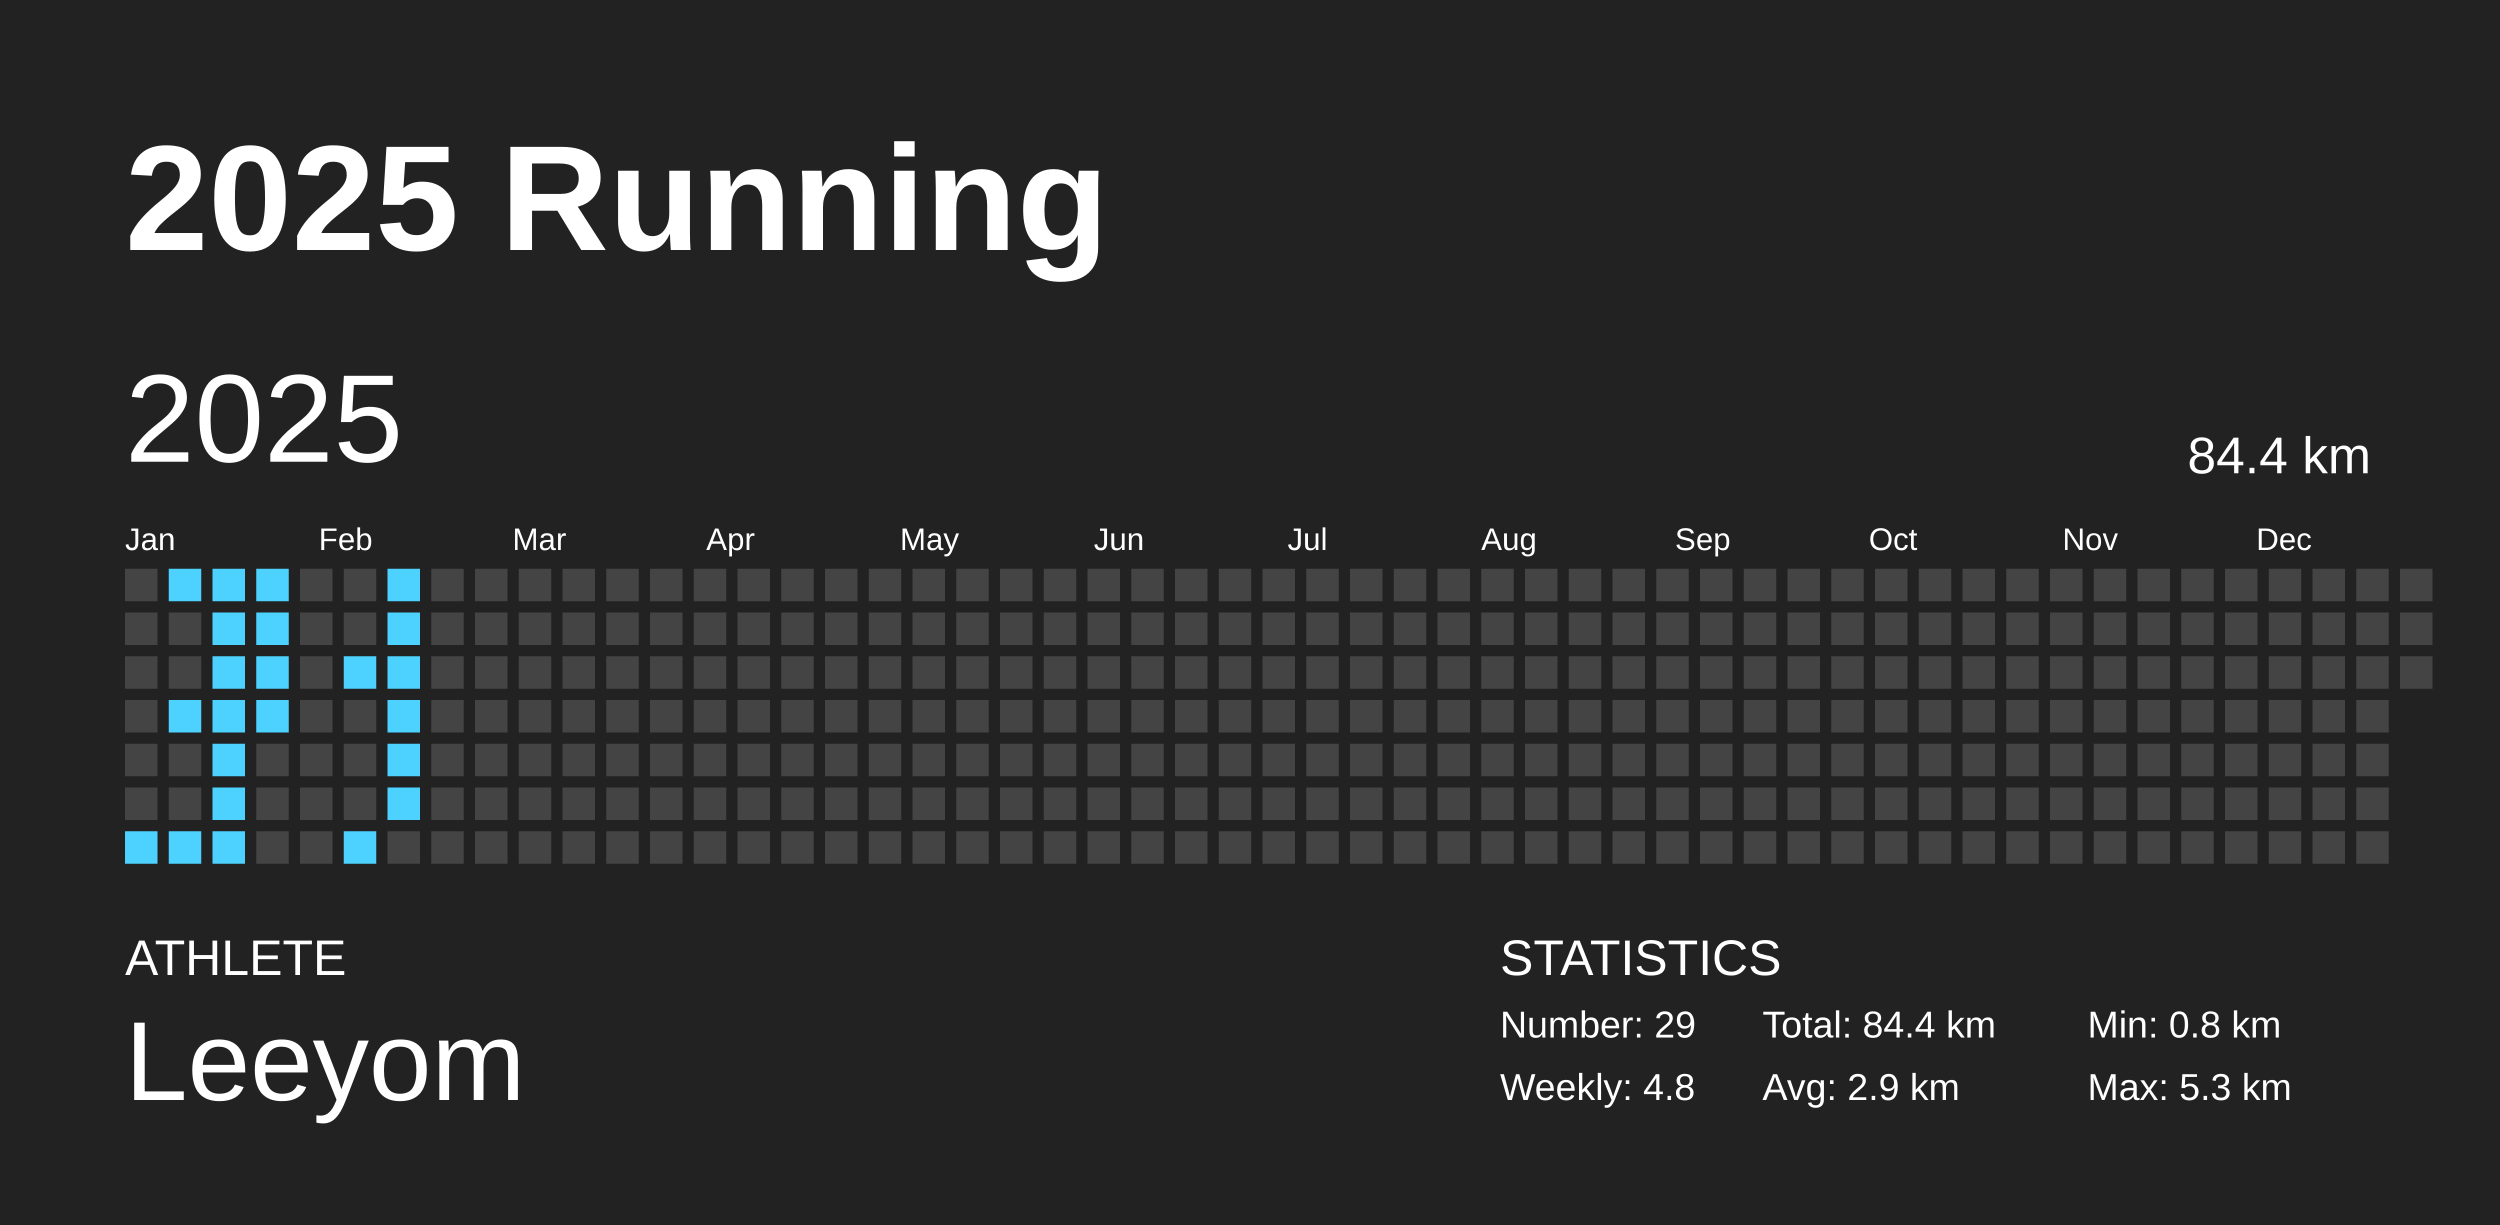
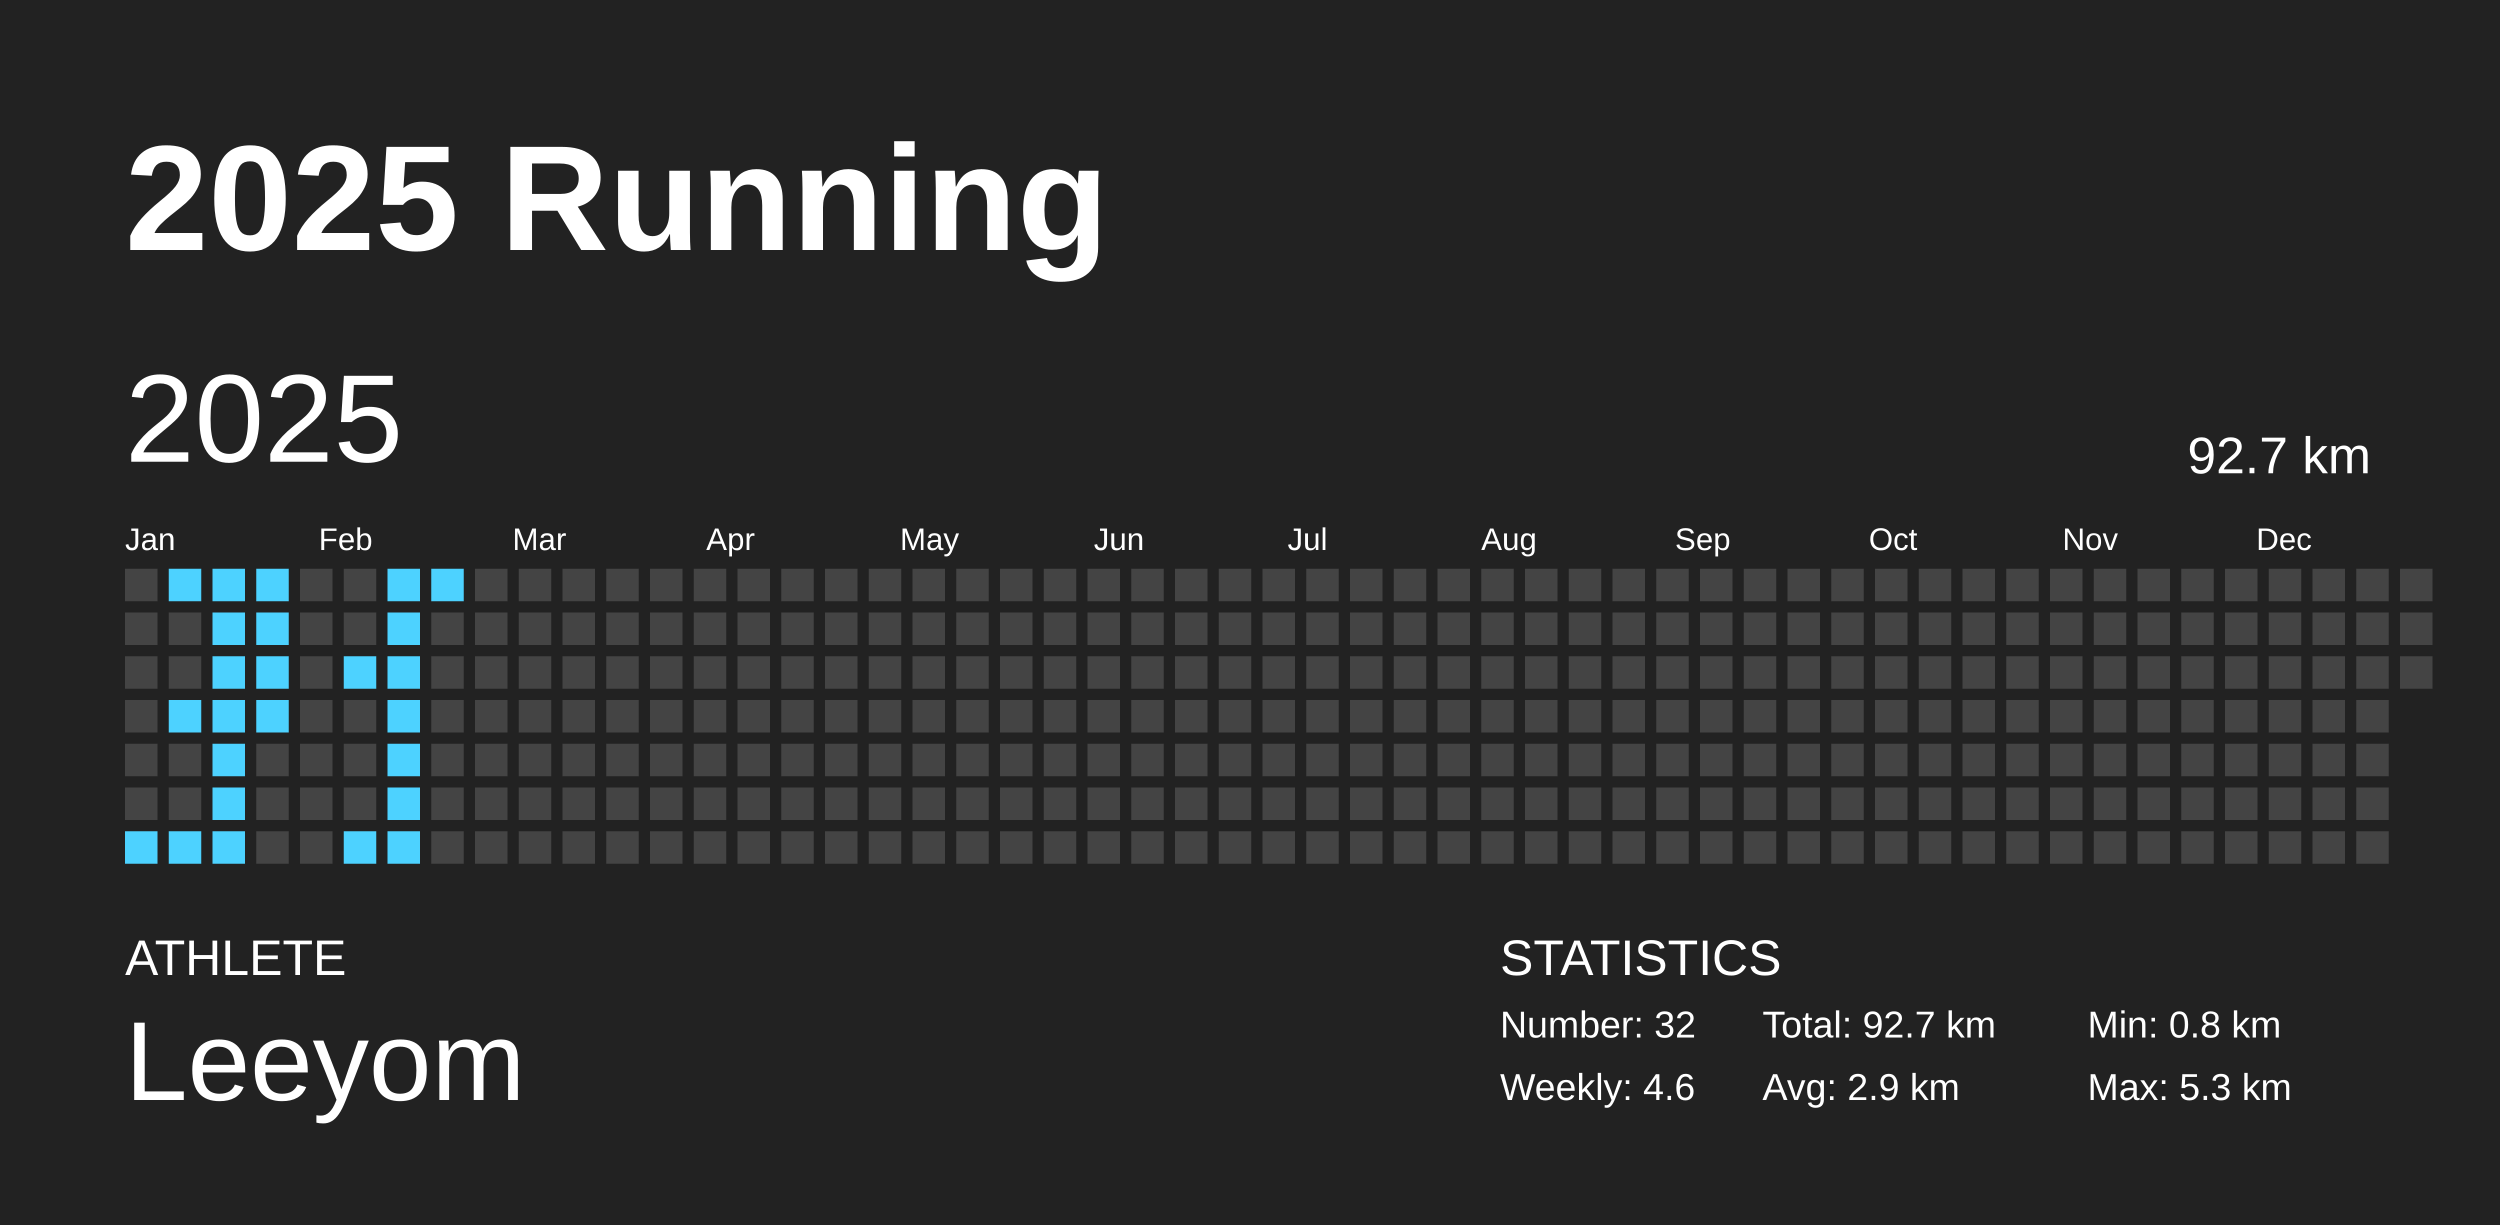
<svg xmlns="http://www.w3.org/2000/svg" baseProfile="full" height="98mm" version="1.1" viewBox="0,0,200,98" width="200mm">
  <defs />
  <rect fill="#222222" height="98" width="200" x="0" y="0" />
  <text fill="#FFFFFF" style="font-size:12px; font-family:Arial; font-weight:bold;" x="10" y="20">2025 Running</text>
  <text fill="#FFFFFF" style="font-size:4px; font-family:Arial" x="10" y="78">ATHLETE</text>
  <text fill="#FFFFFF" style="font-size:9px; font-family:Arial" x="10" y="88">Leeyom</text>
  <text fill="#FFFFFF" style="font-size:4px; font-family:Arial" x="120" y="78">STATISTICS</text>
-   <text fill="#FFFFFF" style="font-size:3px; font-family:Arial" x="120" y="83">Number: 29</text>
-   <text fill="#FFFFFF" style="font-size:3px; font-family:Arial" x="120" y="88">Weekly: 4.8</text>
-   <text fill="#FFFFFF" style="font-size:3px; font-family:Arial" x="141" y="83">Total: 84.4 km</text>
+   <text fill="#FFFFFF" style="font-size:3px; font-family:Arial" x="120" y="83">Number: 32</text>
+   <text fill="#FFFFFF" style="font-size:3px; font-family:Arial" x="120" y="88">Weekly: 4.6</text>
+   <text fill="#FFFFFF" style="font-size:3px; font-family:Arial" x="141" y="83">Total: 92.7 km</text>
  <text fill="#FFFFFF" style="font-size:3px; font-family:Arial" x="141" y="88">Avg: 2.9 km</text>
  <text fill="#FFFFFF" style="font-size:3px; font-family:Arial" x="167" y="83">Min: 0.8 km</text>
  <text fill="#FFFFFF" style="font-size:3px; font-family:Arial" x="167" y="88">Max: 5.3 km</text>
  <text dominant-baseline="hanging" fill="#FFFFFF" style="font-size:10.0px; font-family:Arial;" x="10" y="30">2025</text>
-   <text dominant-baseline="hanging" fill="#FFFFFF" style="font-size:4.125px; font-family:Arial;" x="175" y="35">84.4 km</text>
+   <text dominant-baseline="hanging" fill="#FFFFFF" style="font-size:4.125px; font-family:Arial;" x="175" y="35">92.7 km</text>
  <text fill="#FFFFFF" style="font-size:2.5px; font-family:Arial" x="10.0" y="44">Jan</text>
  <text fill="#FFFFFF" style="font-size:2.5px; font-family:Arial" x="25.5" y="44">Feb</text>
  <text fill="#FFFFFF" style="font-size:2.5px; font-family:Arial" x="41.0" y="44">Mar</text>
  <text fill="#FFFFFF" style="font-size:2.5px; font-family:Arial" x="56.5" y="44">Apr</text>
  <text fill="#FFFFFF" style="font-size:2.5px; font-family:Arial" x="72.0" y="44">May</text>
  <text fill="#FFFFFF" style="font-size:2.5px; font-family:Arial" x="87.5" y="44">Jun</text>
  <text fill="#FFFFFF" style="font-size:2.5px; font-family:Arial" x="103.0" y="44">Jul</text>
  <text fill="#FFFFFF" style="font-size:2.5px; font-family:Arial" x="118.5" y="44">Aug</text>
  <text fill="#FFFFFF" style="font-size:2.5px; font-family:Arial" x="134.0" y="44">Sep</text>
  <text fill="#FFFFFF" style="font-size:2.5px; font-family:Arial" x="149.5" y="44">Oct</text>
  <text fill="#FFFFFF" style="font-size:2.5px; font-family:Arial" x="165.0" y="44">Nov</text>
  <text fill="#FFFFFF" style="font-size:2.5px; font-family:Arial" x="180.5" y="44">Dec</text>
  <rect fill="#444444" height="2.6" width="2.6" x="10.0" y="45.5" />
  <rect fill="#444444" height="2.6" width="2.6" x="10.0" y="49.0" />
  <rect fill="#444444" height="2.6" width="2.6" x="10.0" y="52.5" />
  <rect fill="#444444" height="2.6" width="2.6" x="10.0" y="56.0" />
  <rect fill="#444444" height="2.6" width="2.6" x="10.0" y="59.5" />
  <rect fill="#444444" height="2.6" width="2.6" x="10.0" y="63.0" />
  <rect fill="#4dd2ff" height="2.6" width="2.6" x="10.0" y="66.5" />
  <rect fill="#4dd2ff" height="2.6" width="2.6" x="13.5" y="45.5" />
  <rect fill="#444444" height="2.6" width="2.6" x="13.5" y="49.0" />
  <rect fill="#444444" height="2.6" width="2.6" x="13.5" y="52.5" />
  <rect fill="#4dd2ff" height="2.6" width="2.6" x="13.5" y="56.0" />
  <rect fill="#444444" height="2.6" width="2.6" x="13.5" y="59.5" />
  <rect fill="#444444" height="2.6" width="2.6" x="13.5" y="63.0" />
  <rect fill="#4dd2ff" height="2.6" width="2.6" x="13.5" y="66.5" />
  <rect fill="#4dd2ff" height="2.6" width="2.6" x="17.0" y="45.5" />
  <rect fill="#4dd2ff" height="2.6" width="2.6" x="17.0" y="49.0" />
  <rect fill="#4dd2ff" height="2.6" width="2.6" x="17.0" y="52.5" />
  <rect fill="#4dd2ff" height="2.6" width="2.6" x="17.0" y="56.0" />
  <rect fill="#4dd2ff" height="2.6" width="2.6" x="17.0" y="59.5" />
  <rect fill="#4dd2ff" height="2.6" width="2.6" x="17.0" y="63.0" />
  <rect fill="#4dd2ff" height="2.6" width="2.6" x="17.0" y="66.5" />
  <rect fill="#4dd2ff" height="2.6" width="2.6" x="20.5" y="45.5" />
  <rect fill="#4dd2ff" height="2.6" width="2.6" x="20.5" y="49.0" />
  <rect fill="#4dd2ff" height="2.6" width="2.6" x="20.5" y="52.5" />
  <rect fill="#4dd2ff" height="2.6" width="2.6" x="20.5" y="56.0" />
  <rect fill="#444444" height="2.6" width="2.6" x="20.5" y="59.5" />
  <rect fill="#444444" height="2.6" width="2.6" x="20.5" y="63.0" />
  <rect fill="#444444" height="2.6" width="2.6" x="20.5" y="66.5" />
  <rect fill="#444444" height="2.6" width="2.6" x="24.0" y="45.5" />
  <rect fill="#444444" height="2.6" width="2.6" x="24.0" y="49.0" />
  <rect fill="#444444" height="2.6" width="2.6" x="24.0" y="52.5" />
  <rect fill="#444444" height="2.6" width="2.6" x="24.0" y="56.0" />
  <rect fill="#444444" height="2.6" width="2.6" x="24.0" y="59.5" />
  <rect fill="#444444" height="2.6" width="2.6" x="24.0" y="63.0" />
  <rect fill="#444444" height="2.6" width="2.6" x="24.0" y="66.5" />
  <rect fill="#444444" height="2.6" width="2.6" x="27.5" y="45.5" />
  <rect fill="#444444" height="2.6" width="2.6" x="27.5" y="49.0" />
  <rect fill="#4dd2ff" height="2.6" width="2.6" x="27.5" y="52.5" />
  <rect fill="#444444" height="2.6" width="2.6" x="27.5" y="56.0" />
  <rect fill="#444444" height="2.6" width="2.6" x="27.5" y="59.5" />
  <rect fill="#444444" height="2.6" width="2.6" x="27.5" y="63.0" />
  <rect fill="#4dd2ff" height="2.6" width="2.6" x="27.5" y="66.5" />
  <rect fill="#4dd2ff" height="2.6" width="2.6" x="31.0" y="45.5" />
  <rect fill="#4dd2ff" height="2.6" width="2.6" x="31.0" y="49.0" />
  <rect fill="#4dd2ff" height="2.6" width="2.6" x="31.0" y="52.5" />
  <rect fill="#4dd2ff" height="2.6" width="2.6" x="31.0" y="56.0" />
  <rect fill="#4dd2ff" height="2.6" width="2.6" x="31.0" y="59.5" />
  <rect fill="#4dd2ff" height="2.6" width="2.6" x="31.0" y="63.0" />
-   <rect fill="#444444" height="2.6" width="2.6" x="31.0" y="66.5" />
-   <rect fill="#444444" height="2.6" width="2.6" x="34.5" y="45.5" />
+   <rect fill="#4dd2ff" height="2.6" width="2.6" x="31.0" y="66.5" />
+   <rect fill="#4dd2ff" height="2.6" width="2.6" x="34.5" y="45.5" />
  <rect fill="#444444" height="2.6" width="2.6" x="34.5" y="49.0" />
  <rect fill="#444444" height="2.6" width="2.6" x="34.5" y="52.5" />
  <rect fill="#444444" height="2.6" width="2.6" x="34.5" y="56.0" />
  <rect fill="#444444" height="2.6" width="2.6" x="34.5" y="59.5" />
  <rect fill="#444444" height="2.6" width="2.6" x="34.5" y="63.0" />
  <rect fill="#444444" height="2.6" width="2.6" x="34.5" y="66.5" />
  <rect fill="#444444" height="2.6" width="2.6" x="38.0" y="45.5" />
  <rect fill="#444444" height="2.6" width="2.6" x="38.0" y="49.0" />
  <rect fill="#444444" height="2.6" width="2.6" x="38.0" y="52.5" />
  <rect fill="#444444" height="2.6" width="2.6" x="38.0" y="56.0" />
  <rect fill="#444444" height="2.6" width="2.6" x="38.0" y="59.5" />
  <rect fill="#444444" height="2.6" width="2.6" x="38.0" y="63.0" />
  <rect fill="#444444" height="2.6" width="2.6" x="38.0" y="66.5" />
  <rect fill="#444444" height="2.6" width="2.6" x="41.5" y="45.5" />
  <rect fill="#444444" height="2.6" width="2.6" x="41.5" y="49.0" />
  <rect fill="#444444" height="2.6" width="2.6" x="41.5" y="52.5" />
  <rect fill="#444444" height="2.6" width="2.6" x="41.5" y="56.0" />
  <rect fill="#444444" height="2.6" width="2.6" x="41.5" y="59.5" />
  <rect fill="#444444" height="2.6" width="2.6" x="41.5" y="63.0" />
  <rect fill="#444444" height="2.6" width="2.6" x="41.5" y="66.5" />
  <rect fill="#444444" height="2.6" width="2.6" x="45.0" y="45.5" />
  <rect fill="#444444" height="2.6" width="2.6" x="45.0" y="49.0" />
  <rect fill="#444444" height="2.6" width="2.6" x="45.0" y="52.5" />
  <rect fill="#444444" height="2.6" width="2.6" x="45.0" y="56.0" />
  <rect fill="#444444" height="2.6" width="2.6" x="45.0" y="59.5" />
  <rect fill="#444444" height="2.6" width="2.6" x="45.0" y="63.0" />
  <rect fill="#444444" height="2.6" width="2.6" x="45.0" y="66.5" />
  <rect fill="#444444" height="2.6" width="2.6" x="48.5" y="45.5" />
  <rect fill="#444444" height="2.6" width="2.6" x="48.5" y="49.0" />
  <rect fill="#444444" height="2.6" width="2.6" x="48.5" y="52.5" />
  <rect fill="#444444" height="2.6" width="2.6" x="48.5" y="56.0" />
  <rect fill="#444444" height="2.6" width="2.6" x="48.5" y="59.5" />
  <rect fill="#444444" height="2.6" width="2.6" x="48.5" y="63.0" />
  <rect fill="#444444" height="2.6" width="2.6" x="48.5" y="66.5" />
  <rect fill="#444444" height="2.6" width="2.6" x="52.0" y="45.5" />
  <rect fill="#444444" height="2.6" width="2.6" x="52.0" y="49.0" />
  <rect fill="#444444" height="2.6" width="2.6" x="52.0" y="52.5" />
  <rect fill="#444444" height="2.6" width="2.6" x="52.0" y="56.0" />
  <rect fill="#444444" height="2.6" width="2.6" x="52.0" y="59.5" />
  <rect fill="#444444" height="2.6" width="2.6" x="52.0" y="63.0" />
  <rect fill="#444444" height="2.6" width="2.6" x="52.0" y="66.5" />
  <rect fill="#444444" height="2.6" width="2.6" x="55.5" y="45.5" />
  <rect fill="#444444" height="2.6" width="2.6" x="55.5" y="49.0" />
  <rect fill="#444444" height="2.6" width="2.6" x="55.5" y="52.5" />
  <rect fill="#444444" height="2.6" width="2.6" x="55.5" y="56.0" />
  <rect fill="#444444" height="2.6" width="2.6" x="55.5" y="59.5" />
  <rect fill="#444444" height="2.6" width="2.6" x="55.5" y="63.0" />
  <rect fill="#444444" height="2.6" width="2.6" x="55.5" y="66.5" />
  <rect fill="#444444" height="2.6" width="2.6" x="59.0" y="45.5" />
  <rect fill="#444444" height="2.6" width="2.6" x="59.0" y="49.0" />
  <rect fill="#444444" height="2.6" width="2.6" x="59.0" y="52.5" />
  <rect fill="#444444" height="2.6" width="2.6" x="59.0" y="56.0" />
  <rect fill="#444444" height="2.6" width="2.6" x="59.0" y="59.5" />
  <rect fill="#444444" height="2.6" width="2.6" x="59.0" y="63.0" />
  <rect fill="#444444" height="2.6" width="2.6" x="59.0" y="66.5" />
  <rect fill="#444444" height="2.6" width="2.6" x="62.5" y="45.5" />
  <rect fill="#444444" height="2.6" width="2.6" x="62.5" y="49.0" />
  <rect fill="#444444" height="2.6" width="2.6" x="62.5" y="52.5" />
  <rect fill="#444444" height="2.6" width="2.6" x="62.5" y="56.0" />
  <rect fill="#444444" height="2.6" width="2.6" x="62.5" y="59.5" />
  <rect fill="#444444" height="2.6" width="2.6" x="62.5" y="63.0" />
  <rect fill="#444444" height="2.6" width="2.6" x="62.5" y="66.5" />
  <rect fill="#444444" height="2.6" width="2.6" x="66.0" y="45.5" />
  <rect fill="#444444" height="2.6" width="2.6" x="66.0" y="49.0" />
  <rect fill="#444444" height="2.6" width="2.6" x="66.0" y="52.5" />
  <rect fill="#444444" height="2.6" width="2.6" x="66.0" y="56.0" />
  <rect fill="#444444" height="2.6" width="2.6" x="66.0" y="59.5" />
  <rect fill="#444444" height="2.6" width="2.6" x="66.0" y="63.0" />
  <rect fill="#444444" height="2.6" width="2.6" x="66.0" y="66.5" />
  <rect fill="#444444" height="2.6" width="2.6" x="69.5" y="45.5" />
  <rect fill="#444444" height="2.6" width="2.6" x="69.5" y="49.0" />
  <rect fill="#444444" height="2.6" width="2.6" x="69.5" y="52.5" />
  <rect fill="#444444" height="2.6" width="2.6" x="69.5" y="56.0" />
  <rect fill="#444444" height="2.6" width="2.6" x="69.5" y="59.5" />
  <rect fill="#444444" height="2.6" width="2.6" x="69.5" y="63.0" />
  <rect fill="#444444" height="2.6" width="2.6" x="69.5" y="66.5" />
  <rect fill="#444444" height="2.6" width="2.6" x="73.0" y="45.5" />
  <rect fill="#444444" height="2.6" width="2.6" x="73.0" y="49.0" />
  <rect fill="#444444" height="2.6" width="2.6" x="73.0" y="52.5" />
  <rect fill="#444444" height="2.6" width="2.6" x="73.0" y="56.0" />
  <rect fill="#444444" height="2.6" width="2.6" x="73.0" y="59.5" />
  <rect fill="#444444" height="2.6" width="2.6" x="73.0" y="63.0" />
  <rect fill="#444444" height="2.6" width="2.6" x="73.0" y="66.5" />
  <rect fill="#444444" height="2.6" width="2.6" x="76.5" y="45.5" />
  <rect fill="#444444" height="2.6" width="2.6" x="76.5" y="49.0" />
  <rect fill="#444444" height="2.6" width="2.6" x="76.5" y="52.5" />
  <rect fill="#444444" height="2.6" width="2.6" x="76.5" y="56.0" />
  <rect fill="#444444" height="2.6" width="2.6" x="76.5" y="59.5" />
  <rect fill="#444444" height="2.6" width="2.6" x="76.5" y="63.0" />
  <rect fill="#444444" height="2.6" width="2.6" x="76.5" y="66.5" />
  <rect fill="#444444" height="2.6" width="2.6" x="80.0" y="45.5" />
  <rect fill="#444444" height="2.6" width="2.6" x="80.0" y="49.0" />
  <rect fill="#444444" height="2.6" width="2.6" x="80.0" y="52.5" />
  <rect fill="#444444" height="2.6" width="2.6" x="80.0" y="56.0" />
  <rect fill="#444444" height="2.6" width="2.6" x="80.0" y="59.5" />
  <rect fill="#444444" height="2.6" width="2.6" x="80.0" y="63.0" />
  <rect fill="#444444" height="2.6" width="2.6" x="80.0" y="66.5" />
  <rect fill="#444444" height="2.6" width="2.6" x="83.5" y="45.5" />
  <rect fill="#444444" height="2.6" width="2.6" x="83.5" y="49.0" />
  <rect fill="#444444" height="2.6" width="2.6" x="83.5" y="52.5" />
  <rect fill="#444444" height="2.6" width="2.6" x="83.5" y="56.0" />
  <rect fill="#444444" height="2.6" width="2.6" x="83.5" y="59.5" />
  <rect fill="#444444" height="2.6" width="2.6" x="83.5" y="63.0" />
  <rect fill="#444444" height="2.6" width="2.6" x="83.5" y="66.5" />
  <rect fill="#444444" height="2.6" width="2.6" x="87.0" y="45.5" />
  <rect fill="#444444" height="2.6" width="2.6" x="87.0" y="49.0" />
  <rect fill="#444444" height="2.6" width="2.6" x="87.0" y="52.5" />
  <rect fill="#444444" height="2.6" width="2.6" x="87.0" y="56.0" />
  <rect fill="#444444" height="2.6" width="2.6" x="87.0" y="59.5" />
  <rect fill="#444444" height="2.6" width="2.6" x="87.0" y="63.0" />
  <rect fill="#444444" height="2.6" width="2.6" x="87.0" y="66.5" />
  <rect fill="#444444" height="2.6" width="2.6" x="90.5" y="45.5" />
  <rect fill="#444444" height="2.6" width="2.6" x="90.5" y="49.0" />
  <rect fill="#444444" height="2.6" width="2.6" x="90.5" y="52.5" />
  <rect fill="#444444" height="2.6" width="2.6" x="90.5" y="56.0" />
  <rect fill="#444444" height="2.6" width="2.6" x="90.5" y="59.5" />
  <rect fill="#444444" height="2.6" width="2.6" x="90.5" y="63.0" />
  <rect fill="#444444" height="2.6" width="2.6" x="90.5" y="66.5" />
  <rect fill="#444444" height="2.6" width="2.6" x="94.0" y="45.5" />
  <rect fill="#444444" height="2.6" width="2.6" x="94.0" y="49.0" />
  <rect fill="#444444" height="2.6" width="2.6" x="94.0" y="52.5" />
  <rect fill="#444444" height="2.6" width="2.6" x="94.0" y="56.0" />
  <rect fill="#444444" height="2.6" width="2.6" x="94.0" y="59.5" />
  <rect fill="#444444" height="2.6" width="2.6" x="94.0" y="63.0" />
  <rect fill="#444444" height="2.6" width="2.6" x="94.0" y="66.5" />
  <rect fill="#444444" height="2.6" width="2.6" x="97.5" y="45.5" />
  <rect fill="#444444" height="2.6" width="2.6" x="97.5" y="49.0" />
  <rect fill="#444444" height="2.6" width="2.6" x="97.5" y="52.5" />
  <rect fill="#444444" height="2.6" width="2.6" x="97.5" y="56.0" />
  <rect fill="#444444" height="2.6" width="2.6" x="97.5" y="59.5" />
  <rect fill="#444444" height="2.6" width="2.6" x="97.5" y="63.0" />
  <rect fill="#444444" height="2.6" width="2.6" x="97.5" y="66.5" />
  <rect fill="#444444" height="2.6" width="2.6" x="101.0" y="45.5" />
  <rect fill="#444444" height="2.6" width="2.6" x="101.0" y="49.0" />
  <rect fill="#444444" height="2.6" width="2.6" x="101.0" y="52.5" />
  <rect fill="#444444" height="2.6" width="2.6" x="101.0" y="56.0" />
  <rect fill="#444444" height="2.6" width="2.6" x="101.0" y="59.5" />
  <rect fill="#444444" height="2.6" width="2.6" x="101.0" y="63.0" />
  <rect fill="#444444" height="2.6" width="2.6" x="101.0" y="66.5" />
  <rect fill="#444444" height="2.6" width="2.6" x="104.5" y="45.5" />
  <rect fill="#444444" height="2.6" width="2.6" x="104.5" y="49.0" />
  <rect fill="#444444" height="2.6" width="2.6" x="104.5" y="52.5" />
  <rect fill="#444444" height="2.6" width="2.6" x="104.5" y="56.0" />
  <rect fill="#444444" height="2.6" width="2.6" x="104.5" y="59.5" />
  <rect fill="#444444" height="2.6" width="2.6" x="104.5" y="63.0" />
  <rect fill="#444444" height="2.6" width="2.6" x="104.5" y="66.5" />
  <rect fill="#444444" height="2.6" width="2.6" x="108.0" y="45.5" />
  <rect fill="#444444" height="2.6" width="2.6" x="108.0" y="49.0" />
  <rect fill="#444444" height="2.6" width="2.6" x="108.0" y="52.5" />
  <rect fill="#444444" height="2.6" width="2.6" x="108.0" y="56.0" />
  <rect fill="#444444" height="2.6" width="2.6" x="108.0" y="59.5" />
  <rect fill="#444444" height="2.6" width="2.6" x="108.0" y="63.0" />
  <rect fill="#444444" height="2.6" width="2.6" x="108.0" y="66.5" />
  <rect fill="#444444" height="2.6" width="2.6" x="111.5" y="45.5" />
  <rect fill="#444444" height="2.6" width="2.6" x="111.5" y="49.0" />
  <rect fill="#444444" height="2.6" width="2.6" x="111.5" y="52.5" />
  <rect fill="#444444" height="2.6" width="2.6" x="111.5" y="56.0" />
  <rect fill="#444444" height="2.6" width="2.6" x="111.5" y="59.5" />
  <rect fill="#444444" height="2.6" width="2.6" x="111.5" y="63.0" />
  <rect fill="#444444" height="2.6" width="2.6" x="111.5" y="66.5" />
  <rect fill="#444444" height="2.6" width="2.6" x="115.0" y="45.5" />
  <rect fill="#444444" height="2.6" width="2.6" x="115.0" y="49.0" />
  <rect fill="#444444" height="2.6" width="2.6" x="115.0" y="52.5" />
  <rect fill="#444444" height="2.6" width="2.6" x="115.0" y="56.0" />
  <rect fill="#444444" height="2.6" width="2.6" x="115.0" y="59.5" />
  <rect fill="#444444" height="2.6" width="2.6" x="115.0" y="63.0" />
  <rect fill="#444444" height="2.6" width="2.6" x="115.0" y="66.5" />
  <rect fill="#444444" height="2.6" width="2.6" x="118.5" y="45.5" />
  <rect fill="#444444" height="2.6" width="2.6" x="118.5" y="49.0" />
  <rect fill="#444444" height="2.6" width="2.6" x="118.5" y="52.5" />
  <rect fill="#444444" height="2.6" width="2.6" x="118.5" y="56.0" />
  <rect fill="#444444" height="2.6" width="2.6" x="118.5" y="59.5" />
  <rect fill="#444444" height="2.6" width="2.6" x="118.5" y="63.0" />
  <rect fill="#444444" height="2.6" width="2.6" x="118.5" y="66.5" />
  <rect fill="#444444" height="2.6" width="2.6" x="122.0" y="45.5" />
  <rect fill="#444444" height="2.6" width="2.6" x="122.0" y="49.0" />
  <rect fill="#444444" height="2.6" width="2.6" x="122.0" y="52.5" />
  <rect fill="#444444" height="2.6" width="2.6" x="122.0" y="56.0" />
  <rect fill="#444444" height="2.6" width="2.6" x="122.0" y="59.5" />
  <rect fill="#444444" height="2.6" width="2.6" x="122.0" y="63.0" />
  <rect fill="#444444" height="2.6" width="2.6" x="122.0" y="66.5" />
  <rect fill="#444444" height="2.6" width="2.6" x="125.5" y="45.5" />
  <rect fill="#444444" height="2.6" width="2.6" x="125.5" y="49.0" />
  <rect fill="#444444" height="2.6" width="2.6" x="125.5" y="52.5" />
  <rect fill="#444444" height="2.6" width="2.6" x="125.5" y="56.0" />
  <rect fill="#444444" height="2.6" width="2.6" x="125.5" y="59.5" />
  <rect fill="#444444" height="2.6" width="2.6" x="125.5" y="63.0" />
  <rect fill="#444444" height="2.6" width="2.6" x="125.5" y="66.5" />
  <rect fill="#444444" height="2.6" width="2.6" x="129.0" y="45.5" />
  <rect fill="#444444" height="2.6" width="2.6" x="129.0" y="49.0" />
  <rect fill="#444444" height="2.6" width="2.6" x="129.0" y="52.5" />
  <rect fill="#444444" height="2.6" width="2.6" x="129.0" y="56.0" />
  <rect fill="#444444" height="2.6" width="2.6" x="129.0" y="59.5" />
  <rect fill="#444444" height="2.6" width="2.6" x="129.0" y="63.0" />
  <rect fill="#444444" height="2.6" width="2.6" x="129.0" y="66.5" />
  <rect fill="#444444" height="2.6" width="2.6" x="132.5" y="45.5" />
  <rect fill="#444444" height="2.6" width="2.6" x="132.5" y="49.0" />
  <rect fill="#444444" height="2.6" width="2.6" x="132.5" y="52.5" />
  <rect fill="#444444" height="2.6" width="2.6" x="132.5" y="56.0" />
  <rect fill="#444444" height="2.6" width="2.6" x="132.5" y="59.5" />
  <rect fill="#444444" height="2.6" width="2.6" x="132.5" y="63.0" />
  <rect fill="#444444" height="2.6" width="2.6" x="132.5" y="66.5" />
  <rect fill="#444444" height="2.6" width="2.6" x="136.0" y="45.5" />
  <rect fill="#444444" height="2.6" width="2.6" x="136.0" y="49.0" />
  <rect fill="#444444" height="2.6" width="2.6" x="136.0" y="52.5" />
  <rect fill="#444444" height="2.6" width="2.6" x="136.0" y="56.0" />
  <rect fill="#444444" height="2.6" width="2.6" x="136.0" y="59.5" />
  <rect fill="#444444" height="2.6" width="2.6" x="136.0" y="63.0" />
  <rect fill="#444444" height="2.6" width="2.6" x="136.0" y="66.5" />
  <rect fill="#444444" height="2.6" width="2.6" x="139.5" y="45.5" />
  <rect fill="#444444" height="2.6" width="2.6" x="139.5" y="49.0" />
  <rect fill="#444444" height="2.6" width="2.6" x="139.5" y="52.5" />
  <rect fill="#444444" height="2.6" width="2.6" x="139.5" y="56.0" />
  <rect fill="#444444" height="2.6" width="2.6" x="139.5" y="59.5" />
  <rect fill="#444444" height="2.6" width="2.6" x="139.5" y="63.0" />
  <rect fill="#444444" height="2.6" width="2.6" x="139.5" y="66.5" />
  <rect fill="#444444" height="2.6" width="2.6" x="143.0" y="45.5" />
  <rect fill="#444444" height="2.6" width="2.6" x="143.0" y="49.0" />
  <rect fill="#444444" height="2.6" width="2.6" x="143.0" y="52.5" />
  <rect fill="#444444" height="2.6" width="2.6" x="143.0" y="56.0" />
  <rect fill="#444444" height="2.6" width="2.6" x="143.0" y="59.5" />
  <rect fill="#444444" height="2.6" width="2.6" x="143.0" y="63.0" />
  <rect fill="#444444" height="2.6" width="2.6" x="143.0" y="66.5" />
  <rect fill="#444444" height="2.6" width="2.6" x="146.5" y="45.5" />
  <rect fill="#444444" height="2.6" width="2.6" x="146.5" y="49.0" />
  <rect fill="#444444" height="2.6" width="2.6" x="146.5" y="52.5" />
  <rect fill="#444444" height="2.6" width="2.6" x="146.5" y="56.0" />
  <rect fill="#444444" height="2.6" width="2.6" x="146.5" y="59.5" />
  <rect fill="#444444" height="2.6" width="2.6" x="146.5" y="63.0" />
  <rect fill="#444444" height="2.6" width="2.6" x="146.5" y="66.5" />
  <rect fill="#444444" height="2.6" width="2.6" x="150.0" y="45.5" />
  <rect fill="#444444" height="2.6" width="2.6" x="150.0" y="49.0" />
  <rect fill="#444444" height="2.6" width="2.6" x="150.0" y="52.5" />
  <rect fill="#444444" height="2.6" width="2.6" x="150.0" y="56.0" />
  <rect fill="#444444" height="2.6" width="2.6" x="150.0" y="59.5" />
  <rect fill="#444444" height="2.6" width="2.6" x="150.0" y="63.0" />
  <rect fill="#444444" height="2.6" width="2.6" x="150.0" y="66.5" />
  <rect fill="#444444" height="2.6" width="2.6" x="153.5" y="45.5" />
  <rect fill="#444444" height="2.6" width="2.6" x="153.5" y="49.0" />
  <rect fill="#444444" height="2.6" width="2.6" x="153.5" y="52.5" />
  <rect fill="#444444" height="2.6" width="2.6" x="153.5" y="56.0" />
  <rect fill="#444444" height="2.6" width="2.6" x="153.5" y="59.5" />
  <rect fill="#444444" height="2.6" width="2.6" x="153.5" y="63.0" />
  <rect fill="#444444" height="2.6" width="2.6" x="153.5" y="66.5" />
  <rect fill="#444444" height="2.6" width="2.6" x="157.0" y="45.5" />
  <rect fill="#444444" height="2.6" width="2.6" x="157.0" y="49.0" />
  <rect fill="#444444" height="2.6" width="2.6" x="157.0" y="52.5" />
  <rect fill="#444444" height="2.6" width="2.6" x="157.0" y="56.0" />
  <rect fill="#444444" height="2.6" width="2.6" x="157.0" y="59.5" />
  <rect fill="#444444" height="2.6" width="2.6" x="157.0" y="63.0" />
  <rect fill="#444444" height="2.6" width="2.6" x="157.0" y="66.5" />
  <rect fill="#444444" height="2.6" width="2.6" x="160.5" y="45.5" />
  <rect fill="#444444" height="2.6" width="2.6" x="160.5" y="49.0" />
  <rect fill="#444444" height="2.6" width="2.6" x="160.5" y="52.5" />
  <rect fill="#444444" height="2.6" width="2.6" x="160.5" y="56.0" />
  <rect fill="#444444" height="2.6" width="2.6" x="160.5" y="59.5" />
  <rect fill="#444444" height="2.6" width="2.6" x="160.5" y="63.0" />
  <rect fill="#444444" height="2.6" width="2.6" x="160.5" y="66.5" />
  <rect fill="#444444" height="2.6" width="2.6" x="164.0" y="45.5" />
  <rect fill="#444444" height="2.6" width="2.6" x="164.0" y="49.0" />
  <rect fill="#444444" height="2.6" width="2.6" x="164.0" y="52.5" />
  <rect fill="#444444" height="2.6" width="2.6" x="164.0" y="56.0" />
  <rect fill="#444444" height="2.6" width="2.6" x="164.0" y="59.5" />
  <rect fill="#444444" height="2.6" width="2.6" x="164.0" y="63.0" />
  <rect fill="#444444" height="2.6" width="2.6" x="164.0" y="66.5" />
  <rect fill="#444444" height="2.6" width="2.6" x="167.5" y="45.5" />
  <rect fill="#444444" height="2.6" width="2.6" x="167.5" y="49.0" />
  <rect fill="#444444" height="2.6" width="2.6" x="167.5" y="52.5" />
  <rect fill="#444444" height="2.6" width="2.6" x="167.5" y="56.0" />
  <rect fill="#444444" height="2.6" width="2.6" x="167.5" y="59.5" />
  <rect fill="#444444" height="2.6" width="2.6" x="167.5" y="63.0" />
  <rect fill="#444444" height="2.6" width="2.6" x="167.5" y="66.5" />
  <rect fill="#444444" height="2.6" width="2.6" x="171.0" y="45.5" />
  <rect fill="#444444" height="2.6" width="2.6" x="171.0" y="49.0" />
  <rect fill="#444444" height="2.6" width="2.6" x="171.0" y="52.5" />
  <rect fill="#444444" height="2.6" width="2.6" x="171.0" y="56.0" />
  <rect fill="#444444" height="2.6" width="2.6" x="171.0" y="59.5" />
  <rect fill="#444444" height="2.6" width="2.6" x="171.0" y="63.0" />
  <rect fill="#444444" height="2.6" width="2.6" x="171.0" y="66.5" />
  <rect fill="#444444" height="2.6" width="2.6" x="174.5" y="45.5" />
  <rect fill="#444444" height="2.6" width="2.6" x="174.5" y="49.0" />
  <rect fill="#444444" height="2.6" width="2.6" x="174.5" y="52.5" />
  <rect fill="#444444" height="2.6" width="2.6" x="174.5" y="56.0" />
  <rect fill="#444444" height="2.6" width="2.6" x="174.5" y="59.5" />
  <rect fill="#444444" height="2.6" width="2.6" x="174.5" y="63.0" />
  <rect fill="#444444" height="2.6" width="2.6" x="174.5" y="66.5" />
  <rect fill="#444444" height="2.6" width="2.6" x="178.0" y="45.5" />
  <rect fill="#444444" height="2.6" width="2.6" x="178.0" y="49.0" />
  <rect fill="#444444" height="2.6" width="2.6" x="178.0" y="52.5" />
  <rect fill="#444444" height="2.6" width="2.6" x="178.0" y="56.0" />
  <rect fill="#444444" height="2.6" width="2.6" x="178.0" y="59.5" />
  <rect fill="#444444" height="2.6" width="2.6" x="178.0" y="63.0" />
  <rect fill="#444444" height="2.6" width="2.6" x="178.0" y="66.5" />
  <rect fill="#444444" height="2.6" width="2.6" x="181.5" y="45.5" />
  <rect fill="#444444" height="2.6" width="2.6" x="181.5" y="49.0" />
  <rect fill="#444444" height="2.6" width="2.6" x="181.5" y="52.5" />
  <rect fill="#444444" height="2.6" width="2.6" x="181.5" y="56.0" />
  <rect fill="#444444" height="2.6" width="2.6" x="181.5" y="59.5" />
  <rect fill="#444444" height="2.6" width="2.6" x="181.5" y="63.0" />
  <rect fill="#444444" height="2.6" width="2.6" x="181.5" y="66.5" />
  <rect fill="#444444" height="2.6" width="2.6" x="185.0" y="45.5" />
  <rect fill="#444444" height="2.6" width="2.6" x="185.0" y="49.0" />
  <rect fill="#444444" height="2.6" width="2.6" x="185.0" y="52.5" />
  <rect fill="#444444" height="2.6" width="2.6" x="185.0" y="56.0" />
  <rect fill="#444444" height="2.6" width="2.6" x="185.0" y="59.5" />
  <rect fill="#444444" height="2.6" width="2.6" x="185.0" y="63.0" />
  <rect fill="#444444" height="2.6" width="2.6" x="185.0" y="66.5" />
  <rect fill="#444444" height="2.6" width="2.6" x="188.5" y="45.5" />
  <rect fill="#444444" height="2.6" width="2.6" x="188.5" y="49.0" />
  <rect fill="#444444" height="2.6" width="2.6" x="188.5" y="52.5" />
  <rect fill="#444444" height="2.6" width="2.6" x="188.5" y="56.0" />
  <rect fill="#444444" height="2.6" width="2.6" x="188.5" y="59.5" />
  <rect fill="#444444" height="2.6" width="2.6" x="188.5" y="63.0" />
  <rect fill="#444444" height="2.6" width="2.6" x="188.5" y="66.5" />
  <rect fill="#444444" height="2.6" width="2.6" x="192.0" y="45.5" />
  <rect fill="#444444" height="2.6" width="2.6" x="192.0" y="49.0" />
  <rect fill="#444444" height="2.6" width="2.6" x="192.0" y="52.5" />
</svg>
